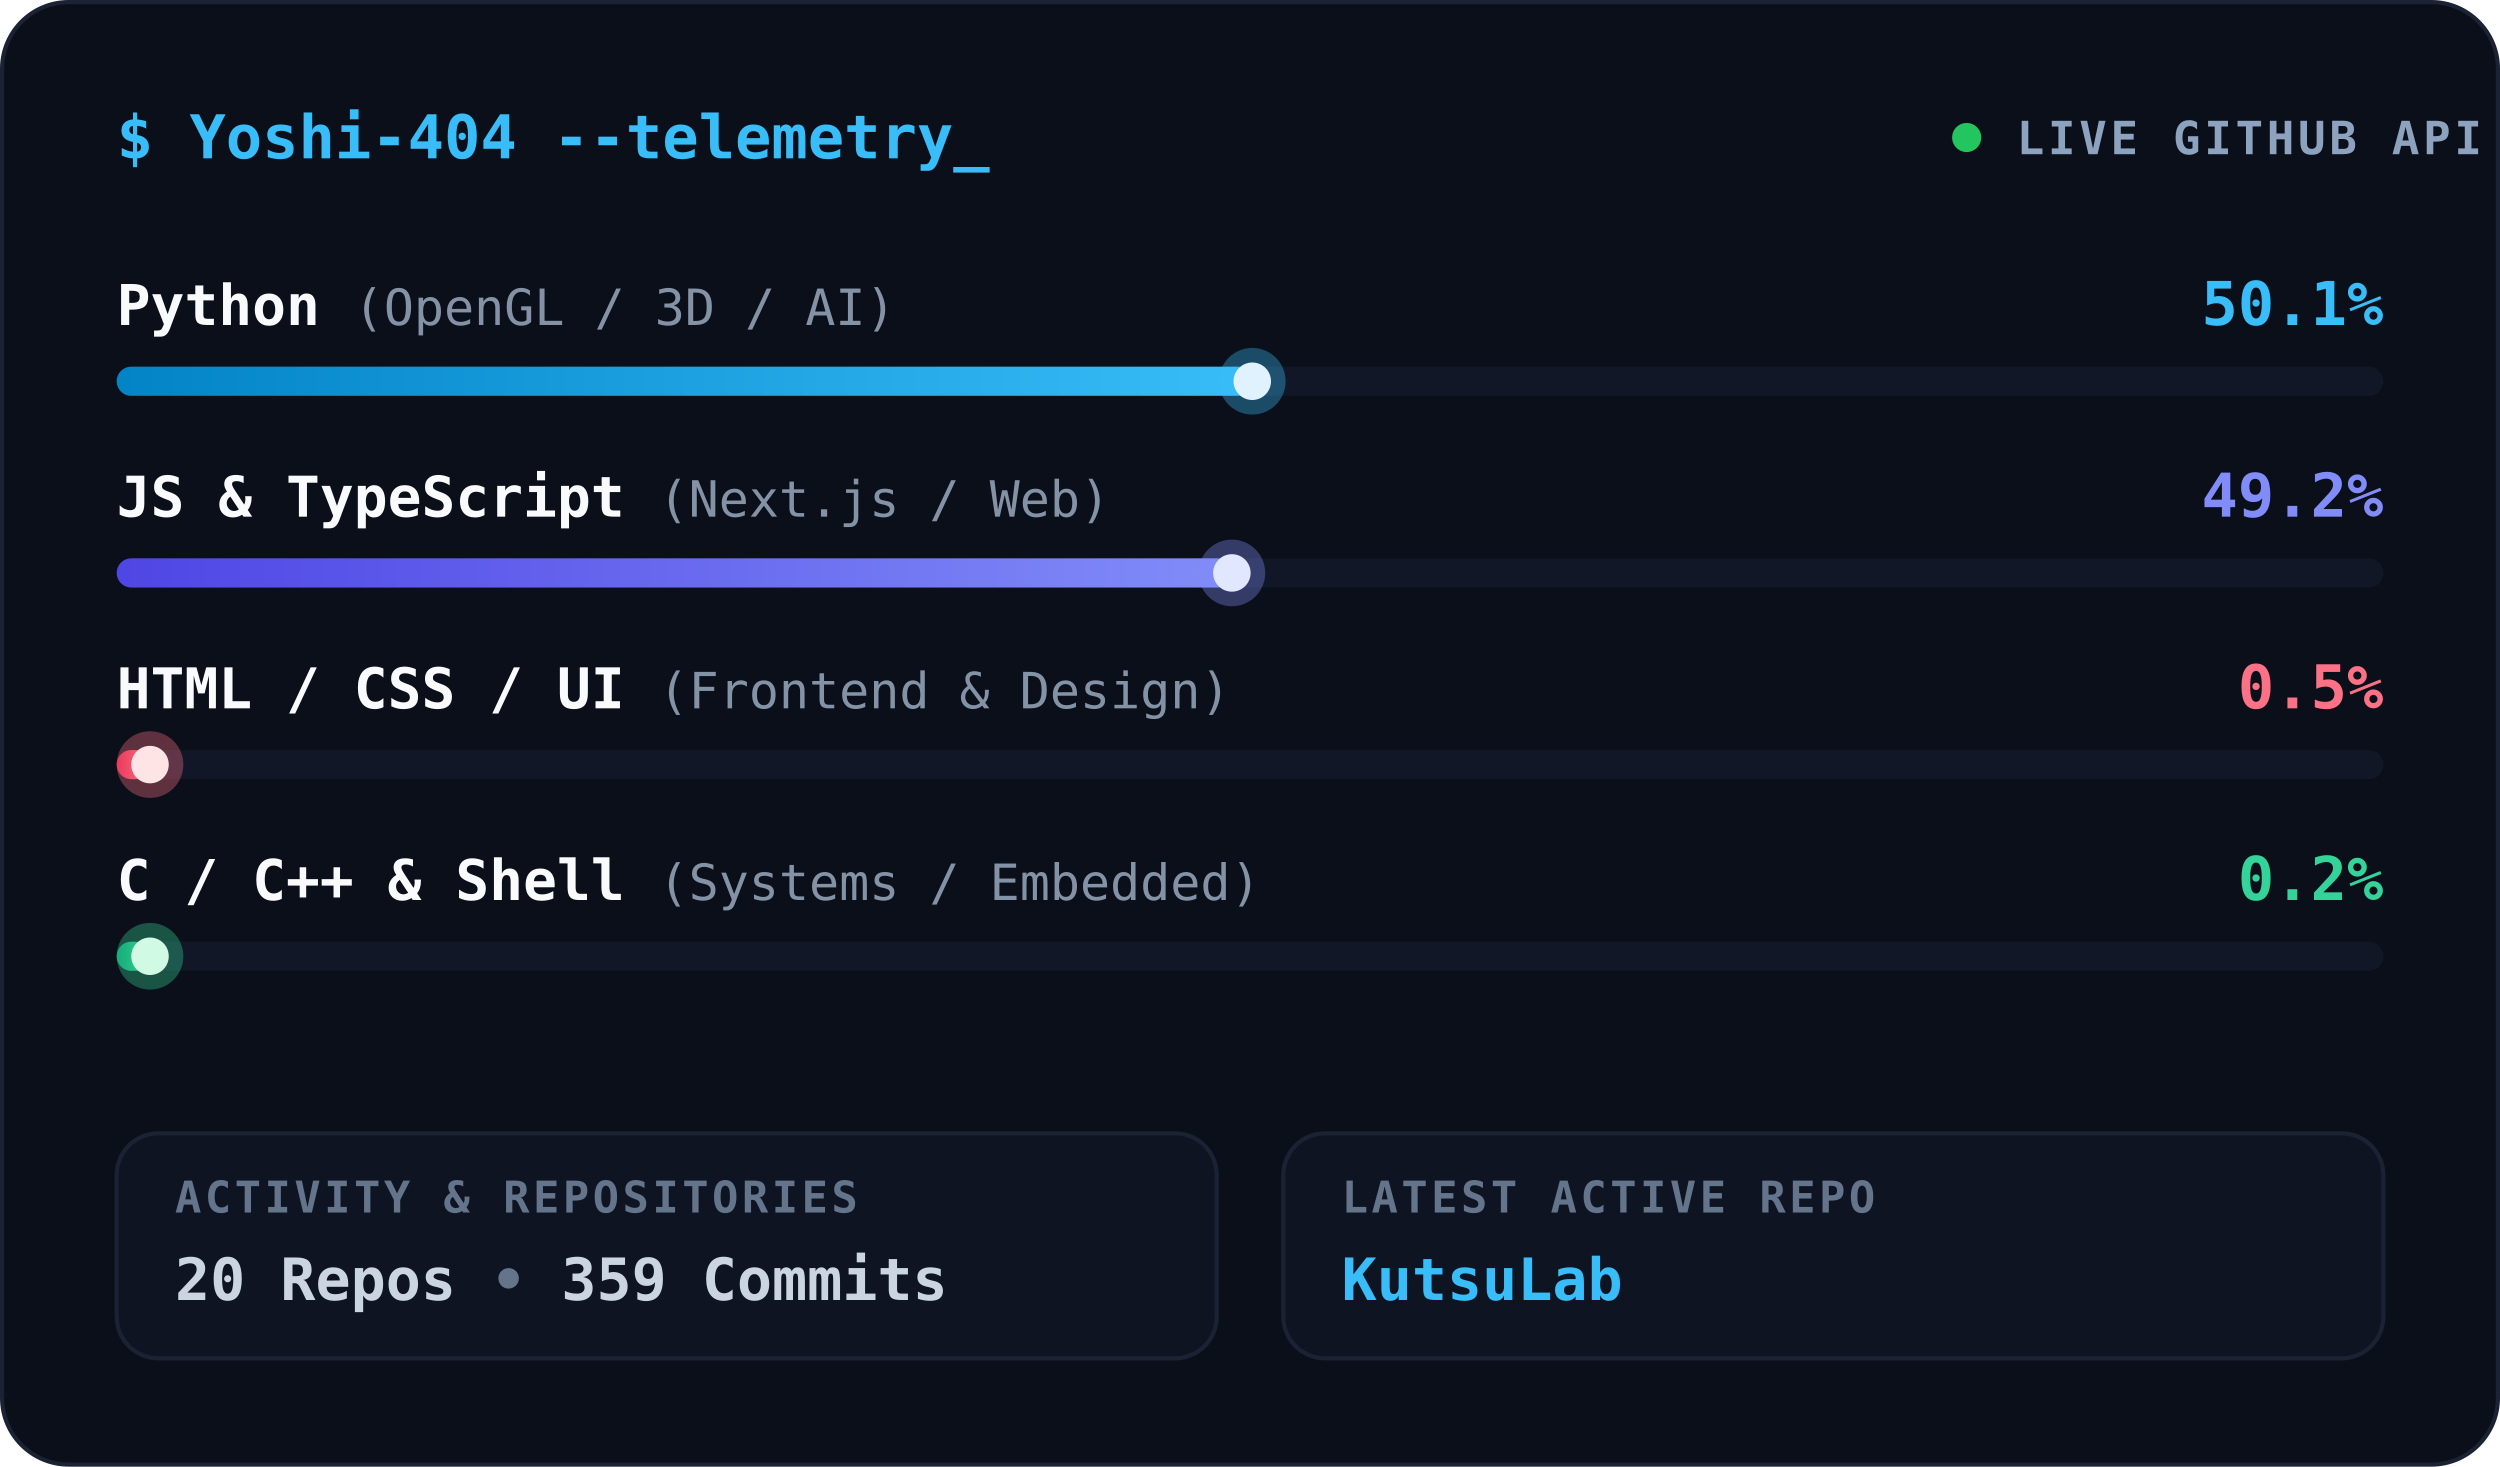
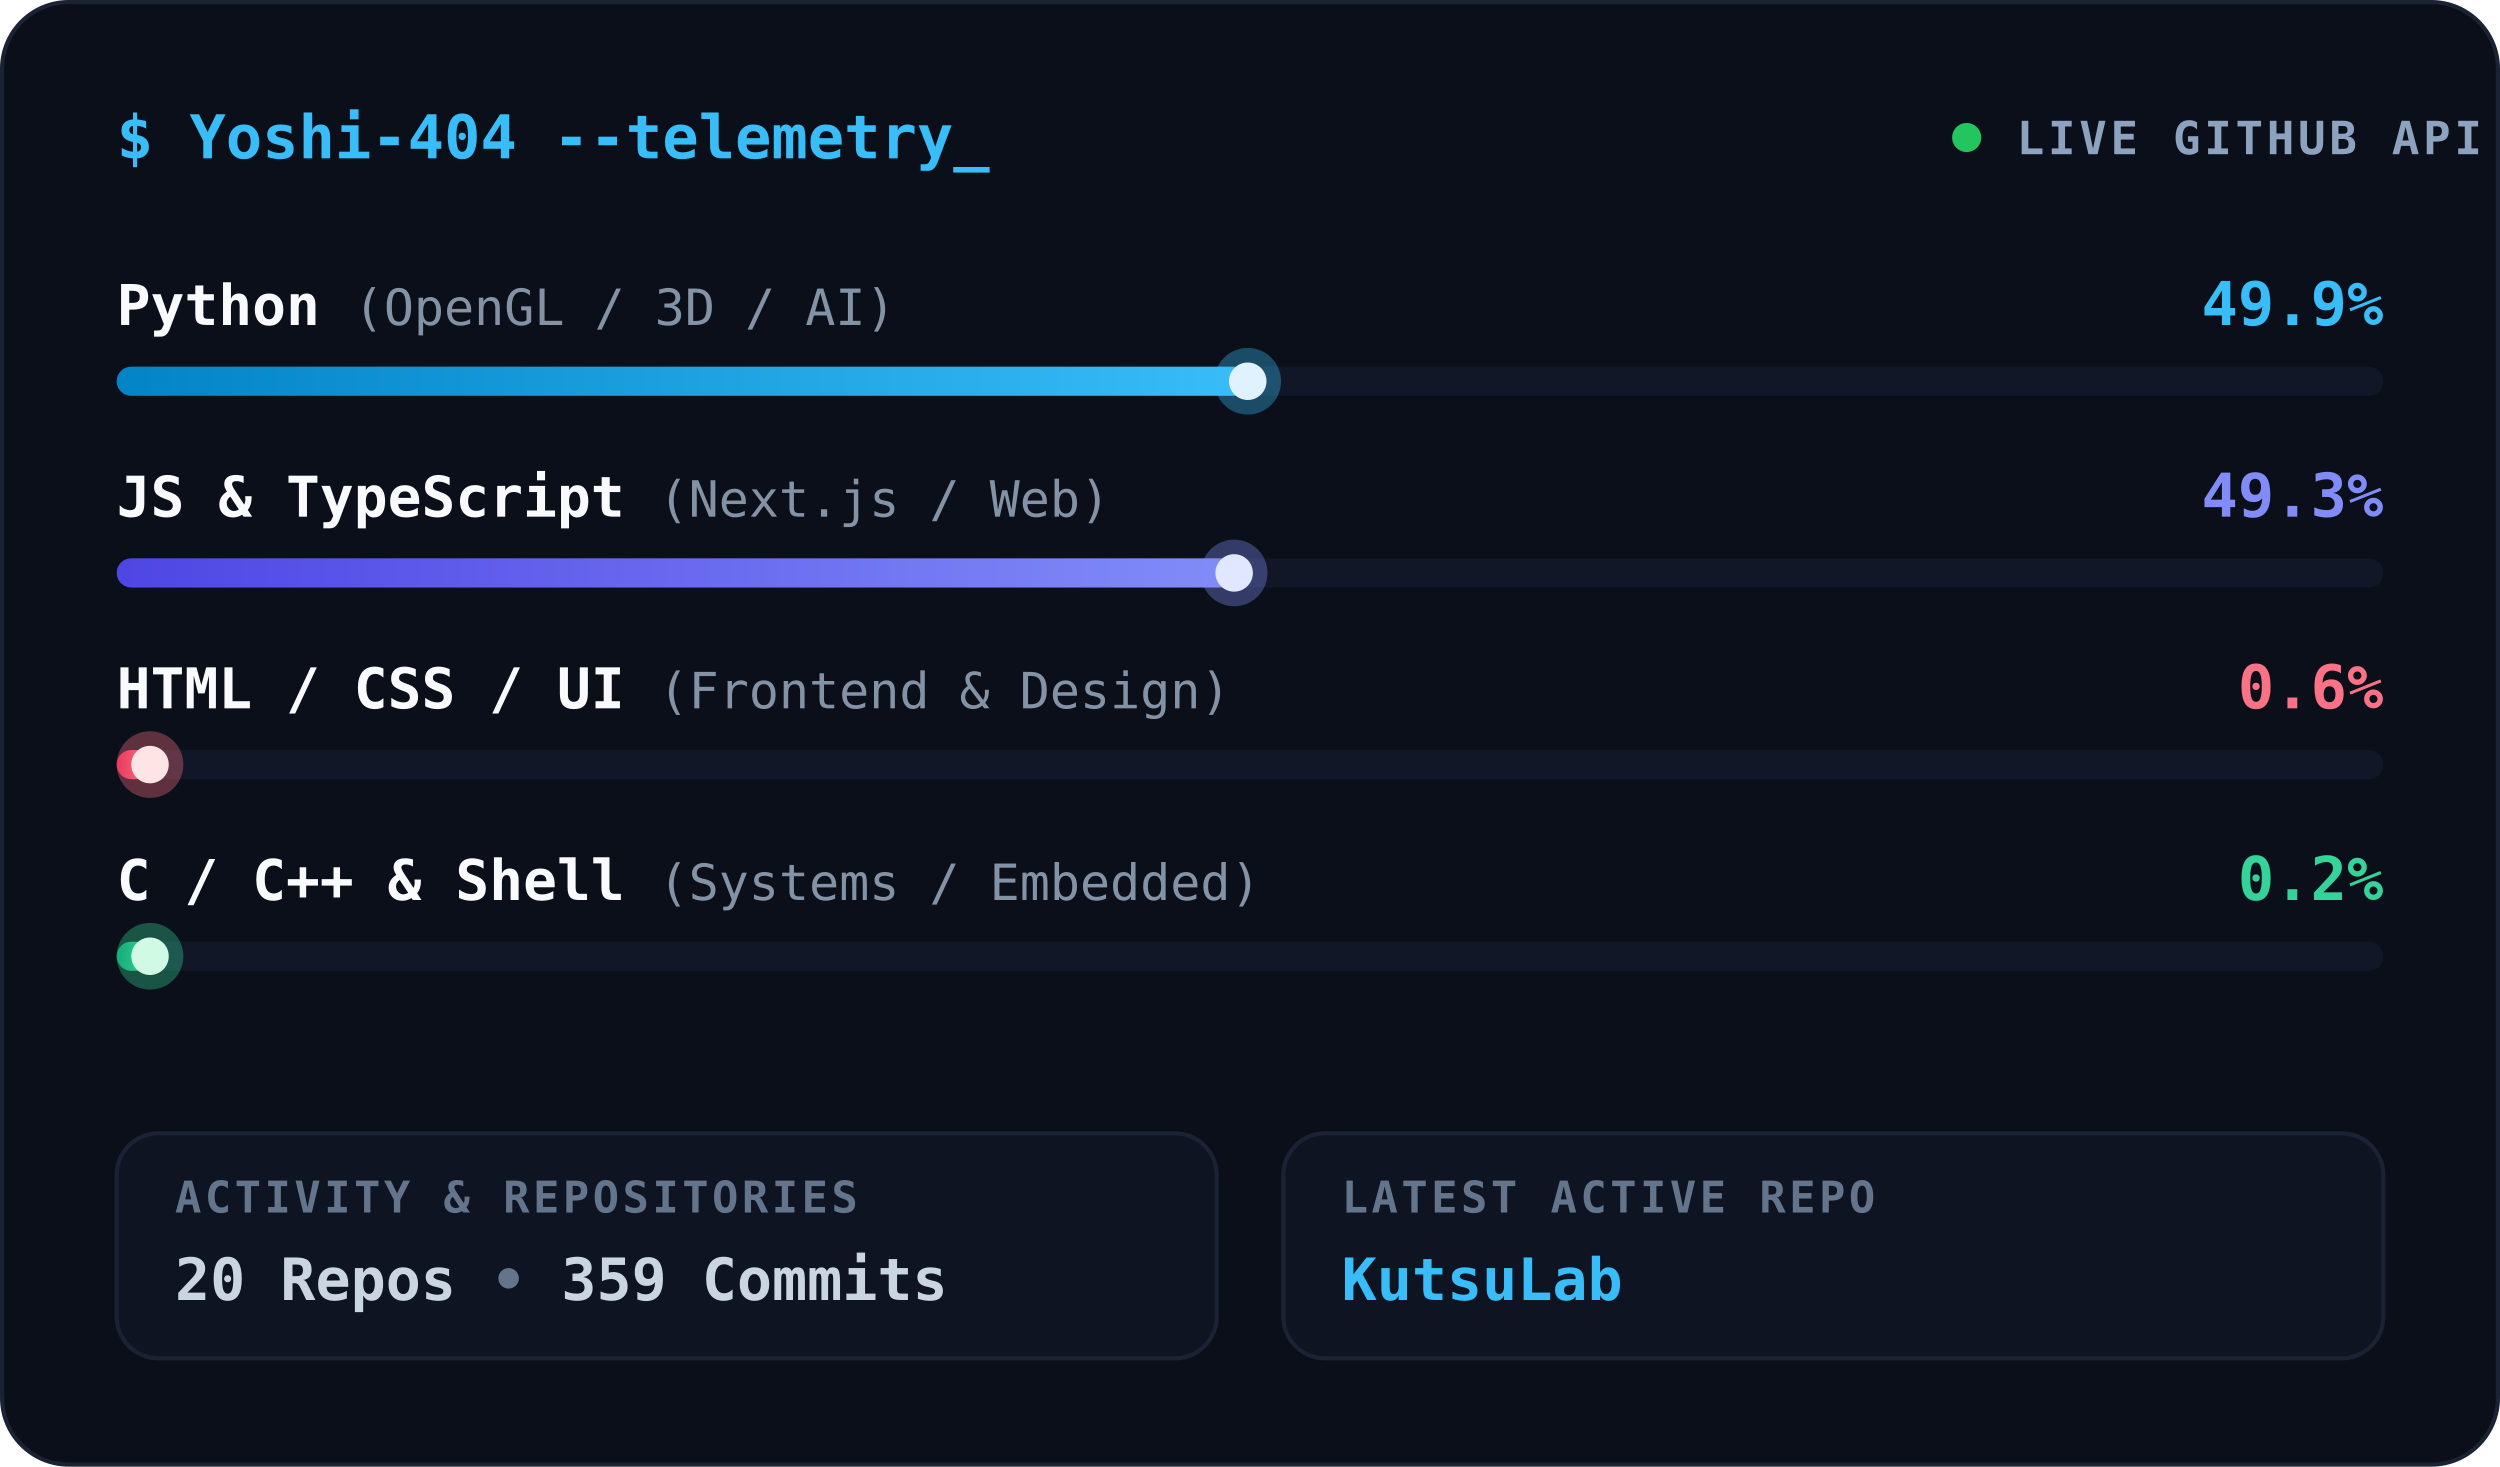
<svg xmlns="http://www.w3.org/2000/svg" width="600" height="352" viewBox="0 0 600 352" fill="none">
  <defs>
    <linearGradient id="grad-python" x1="0" y1="0" x2="1" y2="0">
      <stop offset="0%" stop-color="#0284c7" />
      <stop offset="100%" stop-color="#38bdf8" />
    </linearGradient>
    <linearGradient id="grad-web" x1="0" y1="0" x2="1" y2="0">
      <stop offset="0%" stop-color="#4f46e5" />
      <stop offset="100%" stop-color="#818cf8" />
    </linearGradient>
    <linearGradient id="grad-frontend" x1="0" y1="0" x2="1" y2="0">
      <stop offset="0%" stop-color="#e11d48" />
      <stop offset="100%" stop-color="#fb7185" />
    </linearGradient>
    <linearGradient id="grad-systems" x1="0" y1="0" x2="1" y2="0">
      <stop offset="0%" stop-color="#059669" />
      <stop offset="100%" stop-color="#34d399" />
    </linearGradient>
    <style>
      @keyframes pulse {
        0%, 100% { opacity: 1; transform: scale(1); }
        50% { opacity: 0.35; transform: scale(0.85); }
      }
      @keyframes cursorBlink {
        0%, 49% { opacity: 1; }
        50%, 100% { opacity: 0; }
      }
      .pulse-dot {
        transform-origin: 472px 33px;
        animation: pulse 2s infinite ease-in-out;
      }
      .cursor {
        animation: cursorBlink 1s infinite;
      }
    </style>
  </defs>
  <rect x="0.5" y="0.5" width="599" height="351" rx="16" fill="#0b0f19" stroke="#1a2234" />
  <text x="28" y="38" font-family="'JetBrains Mono', 'Fira Code', Menlo, monospace" font-size="14.5" font-weight="700" fill="#38bdf8">
    $ <tspan fill="#38bdf8">Yoshi-404</tspan> --telemetry<tspan class="cursor" fill="#38bdf8">_</tspan>
  </text>
  <g>
    <circle cx="472" cy="33" r="3.5" fill="#22c55e" class="pulse-dot" />
    <text x="484" y="37" font-family="'JetBrains Mono', 'Fira Code', Menlo, monospace" font-size="11" font-weight="700" letter-spacing="0.08em" fill="#8da2be">LIVE GITHUB API</text>
  </g>
  <g class="row-python">
    <text x="28" y="78" font-family="'JetBrains Mono', 'Fira Code', Menlo, monospace" font-size="13.5" font-weight="700" fill="#f8fafc">
          Python <tspan font-weight="400" fill="#8492a6" font-size="12">(OpenGL / 3D / AI)</tspan>
    </text>
    <text x="572" y="78" text-anchor="end" font-family="'JetBrains Mono', 'Fira Code', Menlo, monospace" font-size="14.5" font-weight="700" fill="#38bdf8">
-           50.1%
+           49.9%
        </text>
    <rect x="28" y="88" width="544" height="7" rx="3.5" fill="#111726" />
-     <rect x="28" y="88" width="272.544" height="7" rx="3.5" fill="url(#grad-python)" class="bar-fill-python" />
-     <circle cx="300.544" cy="91.5" r="8" fill="#38bdf8" opacity="0.35" />
-     <circle cx="300.544" cy="91.5" r="4.5" fill="#e0f2fe" class="thumb-python" />
+     <rect x="28" y="88" width="271.456" height="7" rx="3.5" fill="url(#grad-python)" class="bar-fill-python" />
+     <circle cx="299.456" cy="91.5" r="8" fill="#38bdf8" opacity="0.35" />
+     <circle cx="299.456" cy="91.5" r="4.5" fill="#e0f2fe" class="thumb-python" />
  </g>
  <g class="row-web">
    <text x="28" y="124" font-family="'JetBrains Mono', 'Fira Code', Menlo, monospace" font-size="13.5" font-weight="700" fill="#f8fafc">
          JS &amp; TypeScript <tspan font-weight="400" fill="#8492a6" font-size="12">(Next.js / Web)</tspan>
    </text>
    <text x="572" y="124" text-anchor="end" font-family="'JetBrains Mono', 'Fira Code', Menlo, monospace" font-size="14.5" font-weight="700" fill="#818cf8">
-           49.2%
+           49.3%
        </text>
    <rect x="28" y="134" width="544" height="7" rx="3.5" fill="#111726" />
-     <rect x="28" y="134" width="267.648" height="7" rx="3.5" fill="url(#grad-web)" class="bar-fill-web" />
-     <circle cx="295.648" cy="137.5" r="8" fill="#818cf8" opacity="0.35" />
-     <circle cx="295.648" cy="137.5" r="4.5" fill="#e0e7ff" class="thumb-web" />
+     <rect x="28" y="134" width="268.192" height="7" rx="3.5" fill="url(#grad-web)" class="bar-fill-web" />
+     <circle cx="296.192" cy="137.5" r="8" fill="#818cf8" opacity="0.35" />
+     <circle cx="296.192" cy="137.5" r="4.5" fill="#e0e7ff" class="thumb-web" />
  </g>
  <g class="row-frontend">
    <text x="28" y="170" font-family="'JetBrains Mono', 'Fira Code', Menlo, monospace" font-size="13.5" font-weight="700" fill="#f8fafc">
          HTML / CSS / UI <tspan font-weight="400" fill="#8492a6" font-size="12">(Frontend &amp; Design)</tspan>
    </text>
    <text x="572" y="170" text-anchor="end" font-family="'JetBrains Mono', 'Fira Code', Menlo, monospace" font-size="14.5" font-weight="700" fill="#fb7185">
-           0.5%
+           0.6%
        </text>
    <rect x="28" y="180" width="544" height="7" rx="3.5" fill="#111726" />
    <rect x="28" y="180" width="8" height="7" rx="3.5" fill="url(#grad-frontend)" class="bar-fill-frontend" />
    <circle cx="36" cy="183.5" r="8" fill="#fb7185" opacity="0.35" />
    <circle cx="36" cy="183.5" r="4.5" fill="#ffe4e6" class="thumb-frontend" />
  </g>
  <g class="row-systems">
    <text x="28" y="216" font-family="'JetBrains Mono', 'Fira Code', Menlo, monospace" font-size="13.5" font-weight="700" fill="#f8fafc">
          C / C++ &amp; Shell <tspan font-weight="400" fill="#8492a6" font-size="12">(Systems / Embedded)</tspan>
    </text>
    <text x="572" y="216" text-anchor="end" font-family="'JetBrains Mono', 'Fira Code', Menlo, monospace" font-size="14.5" font-weight="700" fill="#34d399">
          0.2%
        </text>
    <rect x="28" y="226" width="544" height="7" rx="3.5" fill="#111726" />
    <rect x="28" y="226" width="8" height="7" rx="3.5" fill="url(#grad-systems)" class="bar-fill-systems" />
    <circle cx="36" cy="229.5" r="8" fill="#34d399" opacity="0.35" />
    <circle cx="36" cy="229.5" r="4.5" fill="#d1fae5" class="thumb-systems" />
  </g>
  <rect x="28" y="272" width="264" height="54" rx="10" fill="#0e1422" stroke="#1a2234" />
  <text x="42" y="291" font-family="'JetBrains Mono', 'Fira Code', Menlo, monospace" font-size="10.5" font-weight="700" letter-spacing="0.08em" fill="#64748b">ACTIVITY &amp; REPOSITORIES</text>
  <text x="42" y="312" font-family="'JetBrains Mono', 'Fira Code', Menlo, monospace" font-size="14" font-weight="700" fill="#cbd5e1">
    20 Repos <tspan fill="#64748b">•</tspan> 359 Commits
  </text>
  <rect x="308" y="272" width="264" height="54" rx="10" fill="#0e1422" stroke="#1a2234" />
  <text x="322" y="291" font-family="'JetBrains Mono', 'Fira Code', Menlo, monospace" font-size="10.5" font-weight="700" letter-spacing="0.08em" fill="#64748b">LATEST ACTIVE REPO</text>
  <text x="322" y="312" font-family="'JetBrains Mono', 'Fira Code', Menlo, monospace" font-size="14" font-weight="700" fill="#38bdf8">
    KutsuLab
  </text>
</svg>
